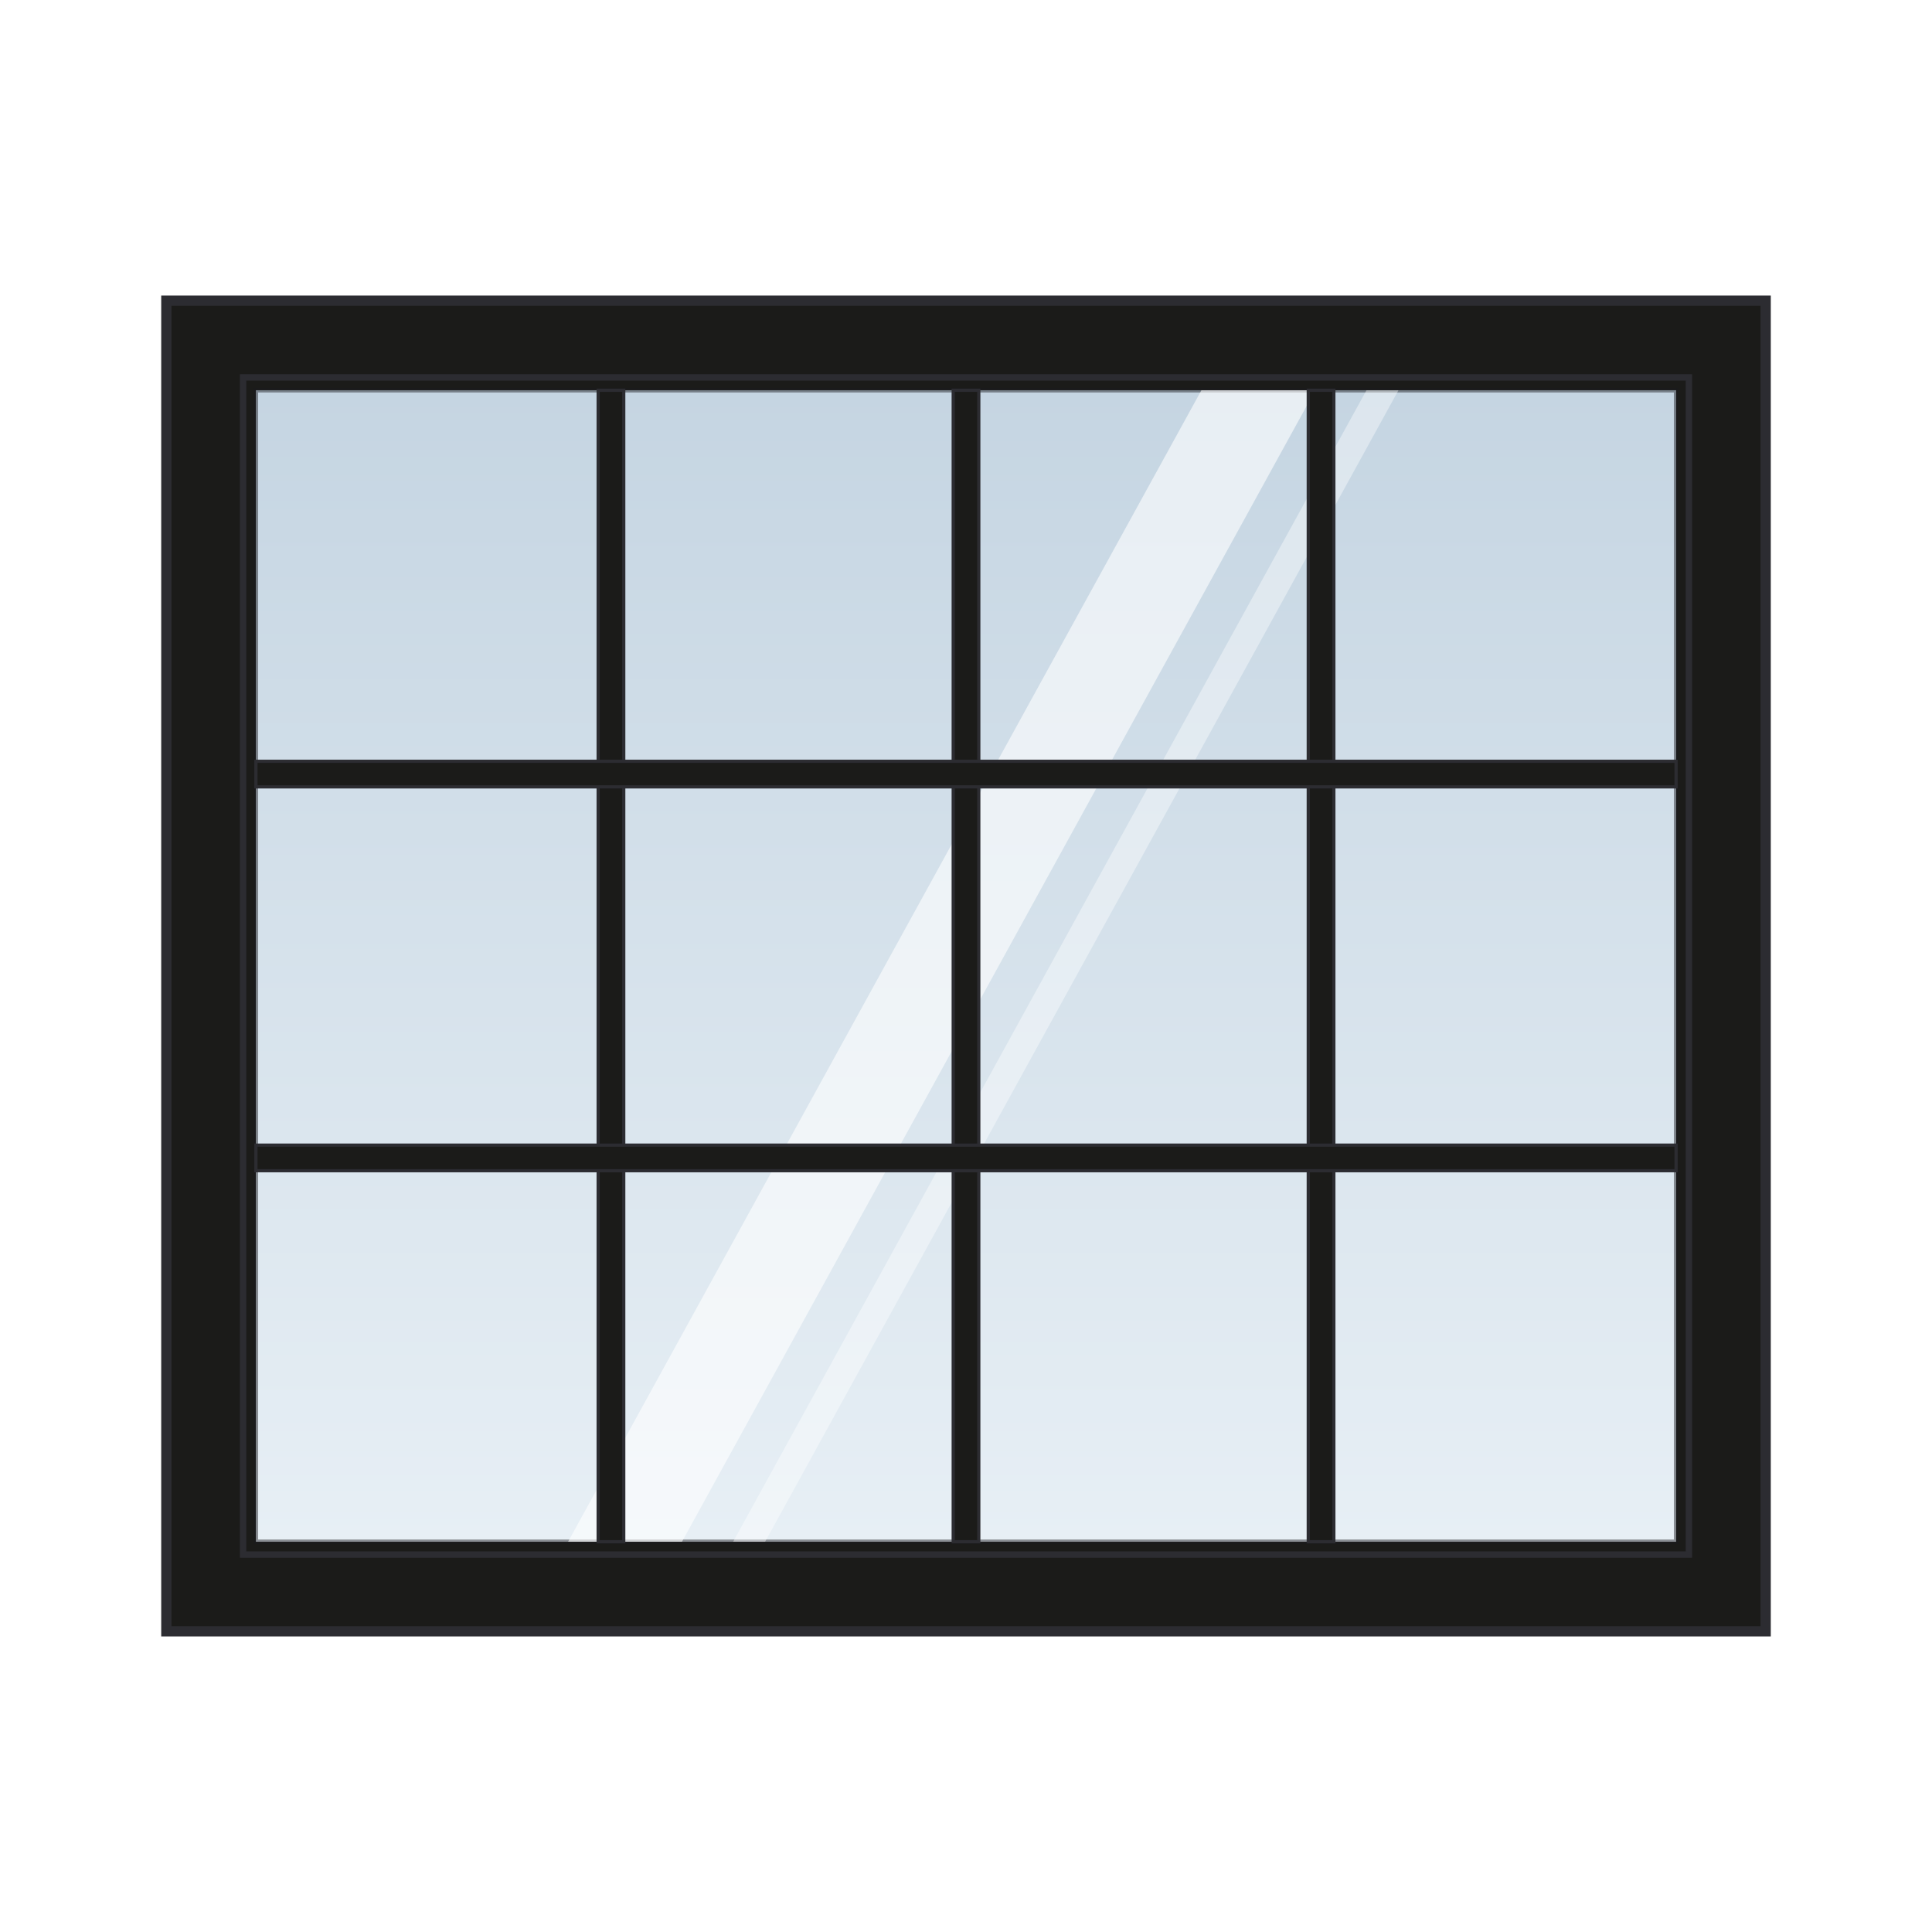
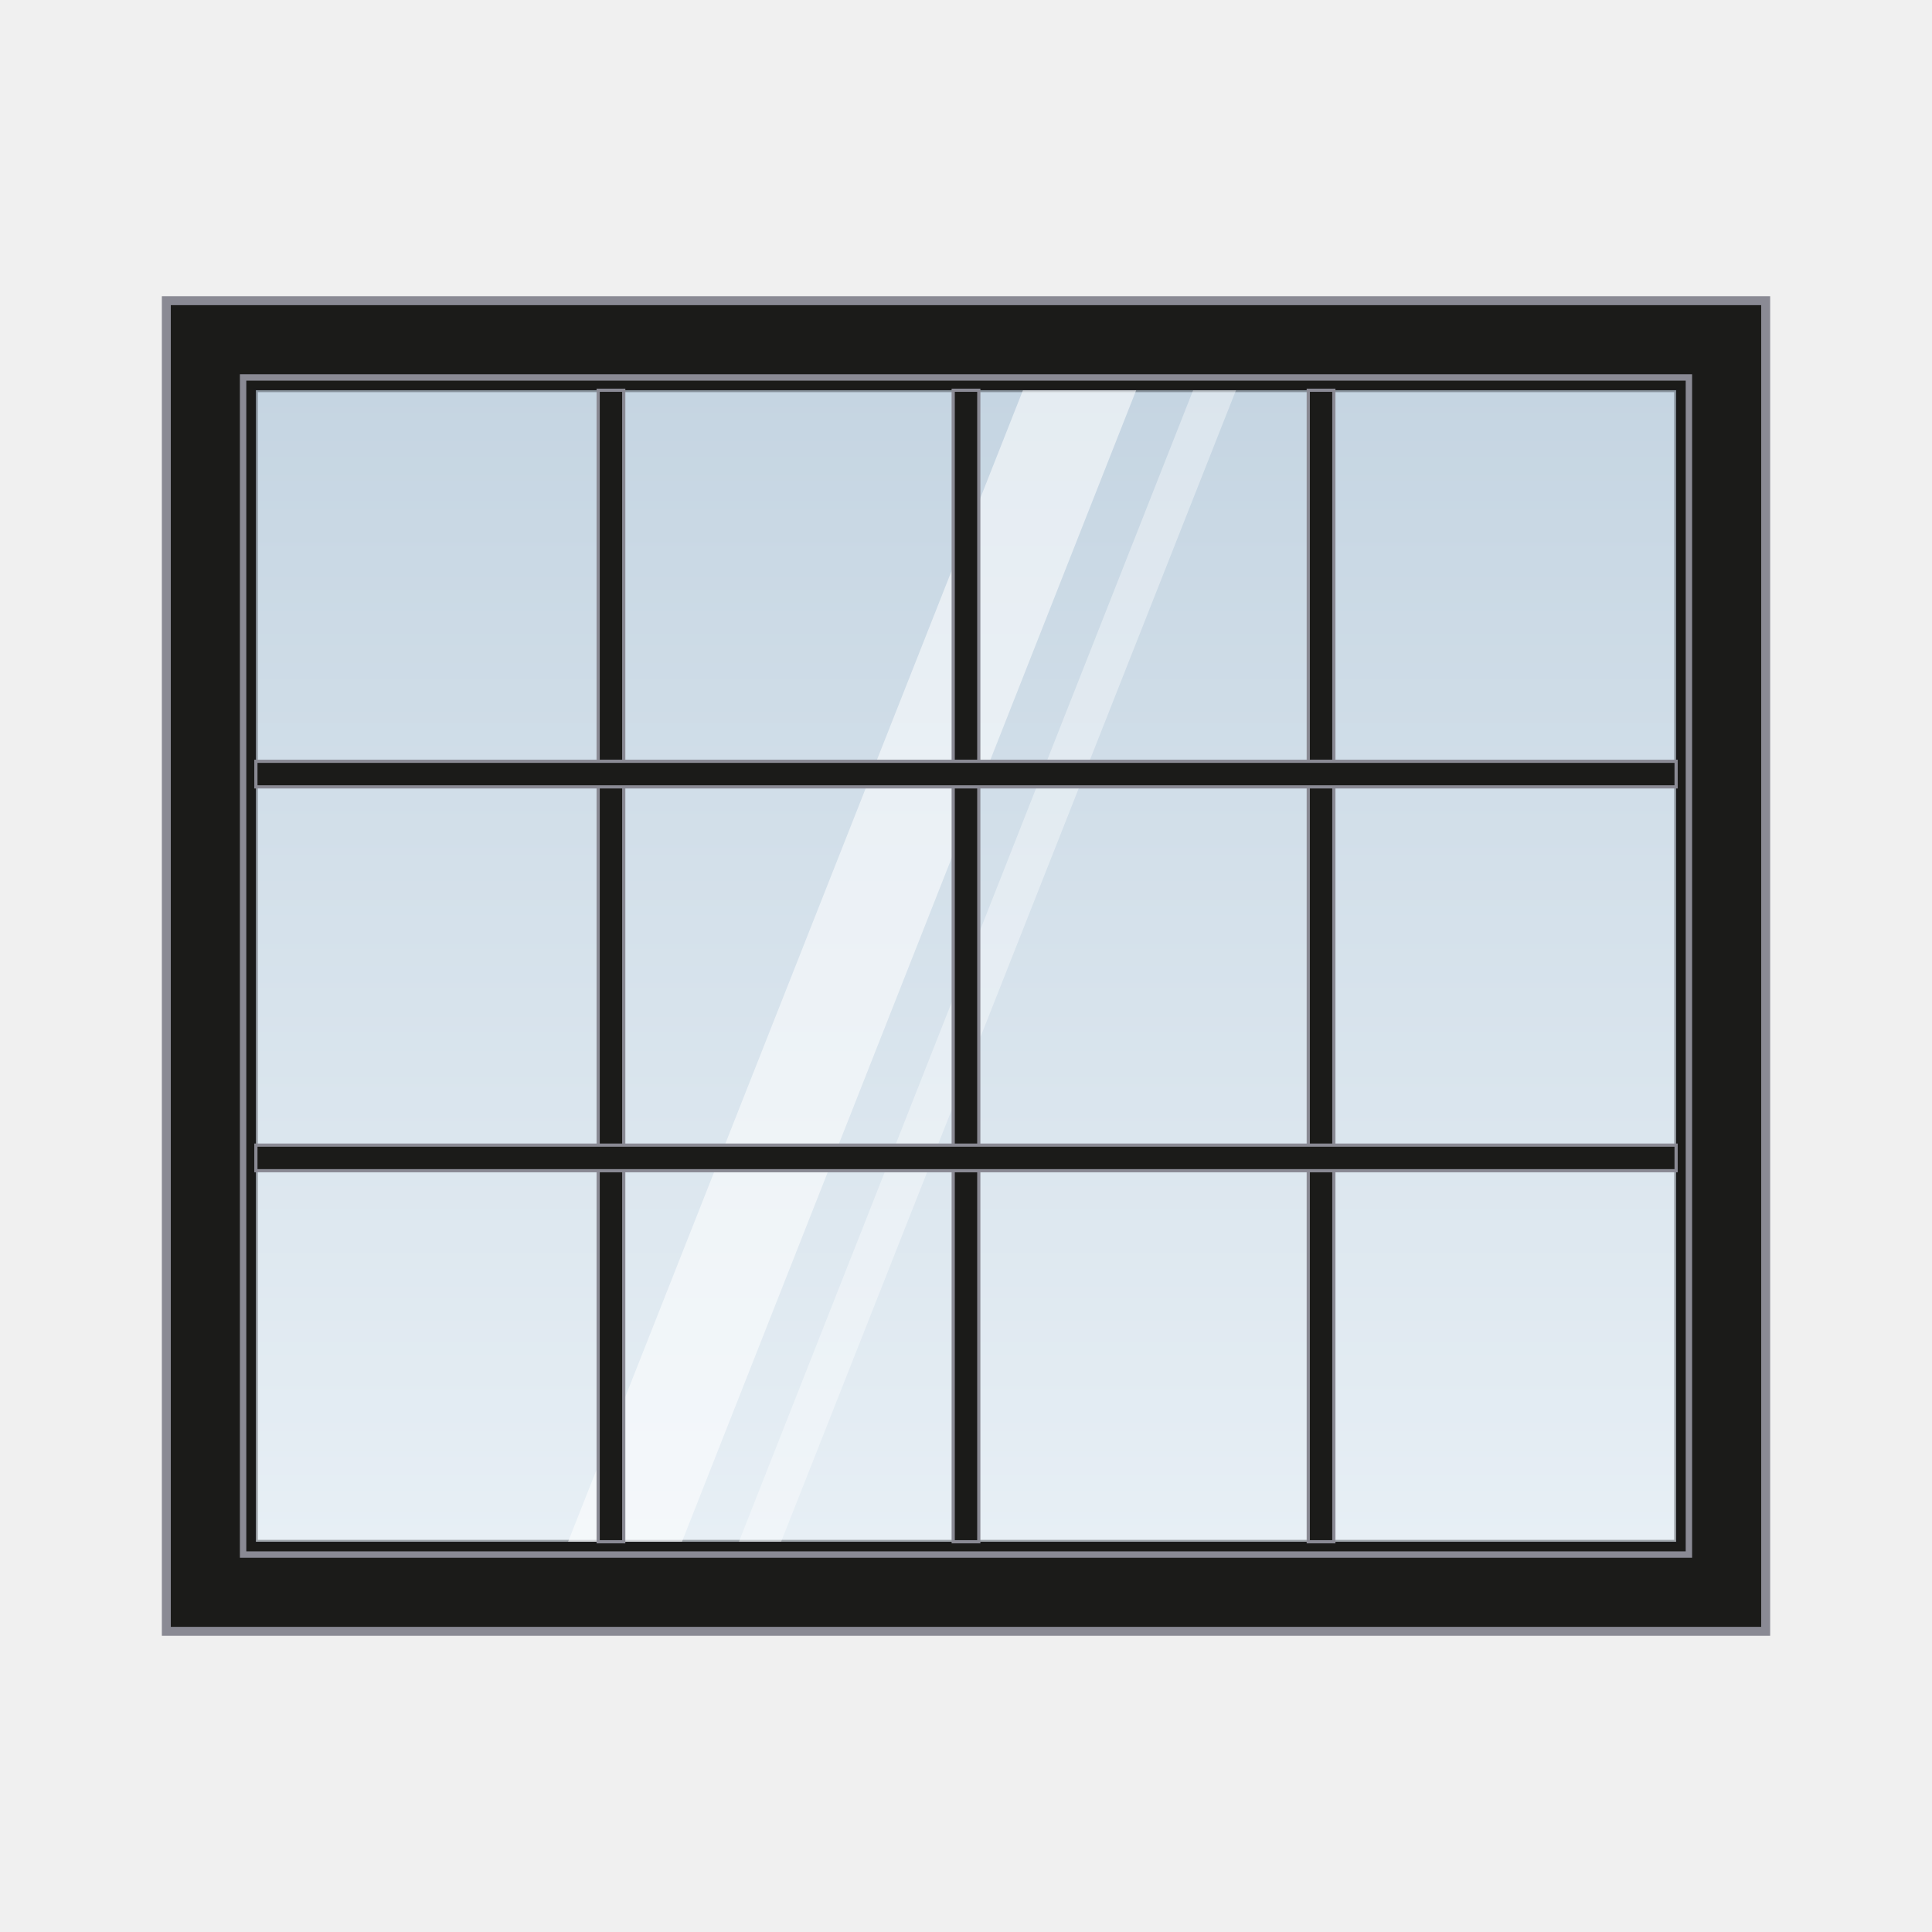
<svg xmlns="http://www.w3.org/2000/svg" viewBox="49.0 49.0 302.0 302.0" width="600" height="600" role="img">
  <defs>
    <linearGradient id="gl" x1="0" y1="0" x2="0" y2="1">
      <stop offset="0" stop-color="#C5D5E2" />
      <stop offset="1" stop-color="#E7EFF5" />
    </linearGradient>
    <pattern id="mesh" width="4" height="4" patternUnits="userSpaceOnUse">
      <rect width="4" height="4" fill="#B9C2CA" />
      <path d="M0 .5H4M.5 0V4" stroke="#19191D" stroke-opacity=".12" stroke-width="1" />
    </pattern>
    <pattern id="pine" width="14" height="14" patternUnits="userSpaceOnUse">
      <rect width="14" height="14" fill="#DFC195" />
      <path d="M3 0V14M9.5 0V14" stroke="#8C6030" stroke-opacity=".13" stroke-width="1" />
      <path d="M6 0V14" stroke="#FFFFFF" stroke-opacity=".12" stroke-width="1.4" />
    </pattern>
    <linearGradient id="shine" x1="0" y1="0" x2="1" y2="0">
      <stop offset="0" stop-color="#fff" stop-opacity="0" />
      <stop offset=".5" stop-color="#fff" stop-opacity=".75" />
      <stop offset="1" stop-color="#fff" stop-opacity="0" />
    </linearGradient>
  </defs>
-   <rect x="-400" y="-400" width="1200" height="1200" fill="#FFFFFF" />
-   <rect x="75.0" y="96.0" width="250.0" height="208.0" fill="#1B1B19" stroke="#2C2C31" stroke-width="1.6" />
-   <rect x="87.0" y="108.0" width="226.0" height="184.0" fill="url(#mesh)" stroke="#19191D" stroke-width="0.6" stroke-opacity=".3" />
-   <rect x="87.0" y="108.0" width="226.0" height="184.0" fill="#1B1B19" stroke="#2C2C31" stroke-width="1" />
-   <clipPath id="c225">
-     <rect x="89.0" y="110.0" width="222.0" height="180.0" />
-   </clipPath>
-   <rect x="89.0" y="110.0" width="222.0" height="180.0" fill="url(#gl)" stroke="#19191D" stroke-width="0.7" stroke-opacity=".45" />
-   <g clip-path="url(#c225)">
-     <polygon points="137.8,290.0 155.6,290.0 254.6,110.0 236.8,110.0" fill="#fff" fill-opacity=".6" />
-     <polygon points="163.6,290.0 168.6,290.0 267.6,110.0 262.6,110.0" fill="#fff" fill-opacity=".4" />
-   </g>
-   <rect x="142.5" y="110.0" width="4.0" height="180.0" fill="#1B1B19" stroke="#2C2C31" stroke-width="0.5" />
-   <rect x="198.0" y="110.0" width="4.0" height="180.0" fill="#1B1B19" stroke="#2C2C31" stroke-width="0.5" />
-   <rect x="253.5" y="110.0" width="4.0" height="180.0" fill="#1B1B19" stroke="#2C2C31" stroke-width="0.5" />
-   <rect x="89.0" y="168.0" width="222.0" height="4.0" fill="#1B1B19" stroke="#2C2C31" stroke-width="0.5" />
-   <rect x="89.0" y="228.0" width="222.0" height="4.0" fill="#1B1B19" stroke="#2C2C31" stroke-width="0.5" />
+   <rect x="75.0" y="96.0" width="250.0" height="208.0" fill="#1B1B19" stroke="#8A8A94" stroke-width="1.4" />
+   <rect x="87.0" y="108.0" width="226.0" height="184.0" fill="url(#mesh)" stroke="#19191D" stroke-width="0.5" />
+   <rect x="87.0" y="108.0" width="226.0" height="184.0" fill="#1B1B19" stroke="#8A8A94" stroke-width="1" />
+   <polygon points="89.0,110.0 311.0,110.0 311.0,290.0 89.0,290.0" fill="url(#gl)" stroke="#19191D" stroke-width="0.6" stroke-opacity=".35" />
+   <polygon points="137.8,290.0 155.6,290.0 226.6,110.0 208.9,110.0" fill="#fff" fill-opacity="0.55" />
+   <polygon points="164.5,290.0 171.1,290.0 242.2,110.0 235.5,110.0" fill="#fff" fill-opacity="0.38" />
+   <polygon points="142.5,110.0 146.5,110.0 146.5,290.0 142.5,290.0" fill="#1B1B19" stroke="#8A8A94" stroke-width="0.5" />
+   <polygon points="198.0,110.0 202.0,110.0 202.0,290.0 198.0,290.0" fill="#1B1B19" stroke="#8A8A94" stroke-width="0.5" />
+   <polygon points="253.5,110.0 257.5,110.0 257.5,290.0 253.5,290.0" fill="#1B1B19" stroke="#8A8A94" stroke-width="0.5" />
+   <polygon points="89.0,168.0 311.0,168.0 311.0,172.0 89.0,172.0" fill="#1B1B19" stroke="#8A8A94" stroke-width="0.5" />
+   <polygon points="89.0,228.0 311.0,228.0 311.0,232.0 89.0,232.0" fill="#1B1B19" stroke="#8A8A94" stroke-width="0.5" />
</svg>
